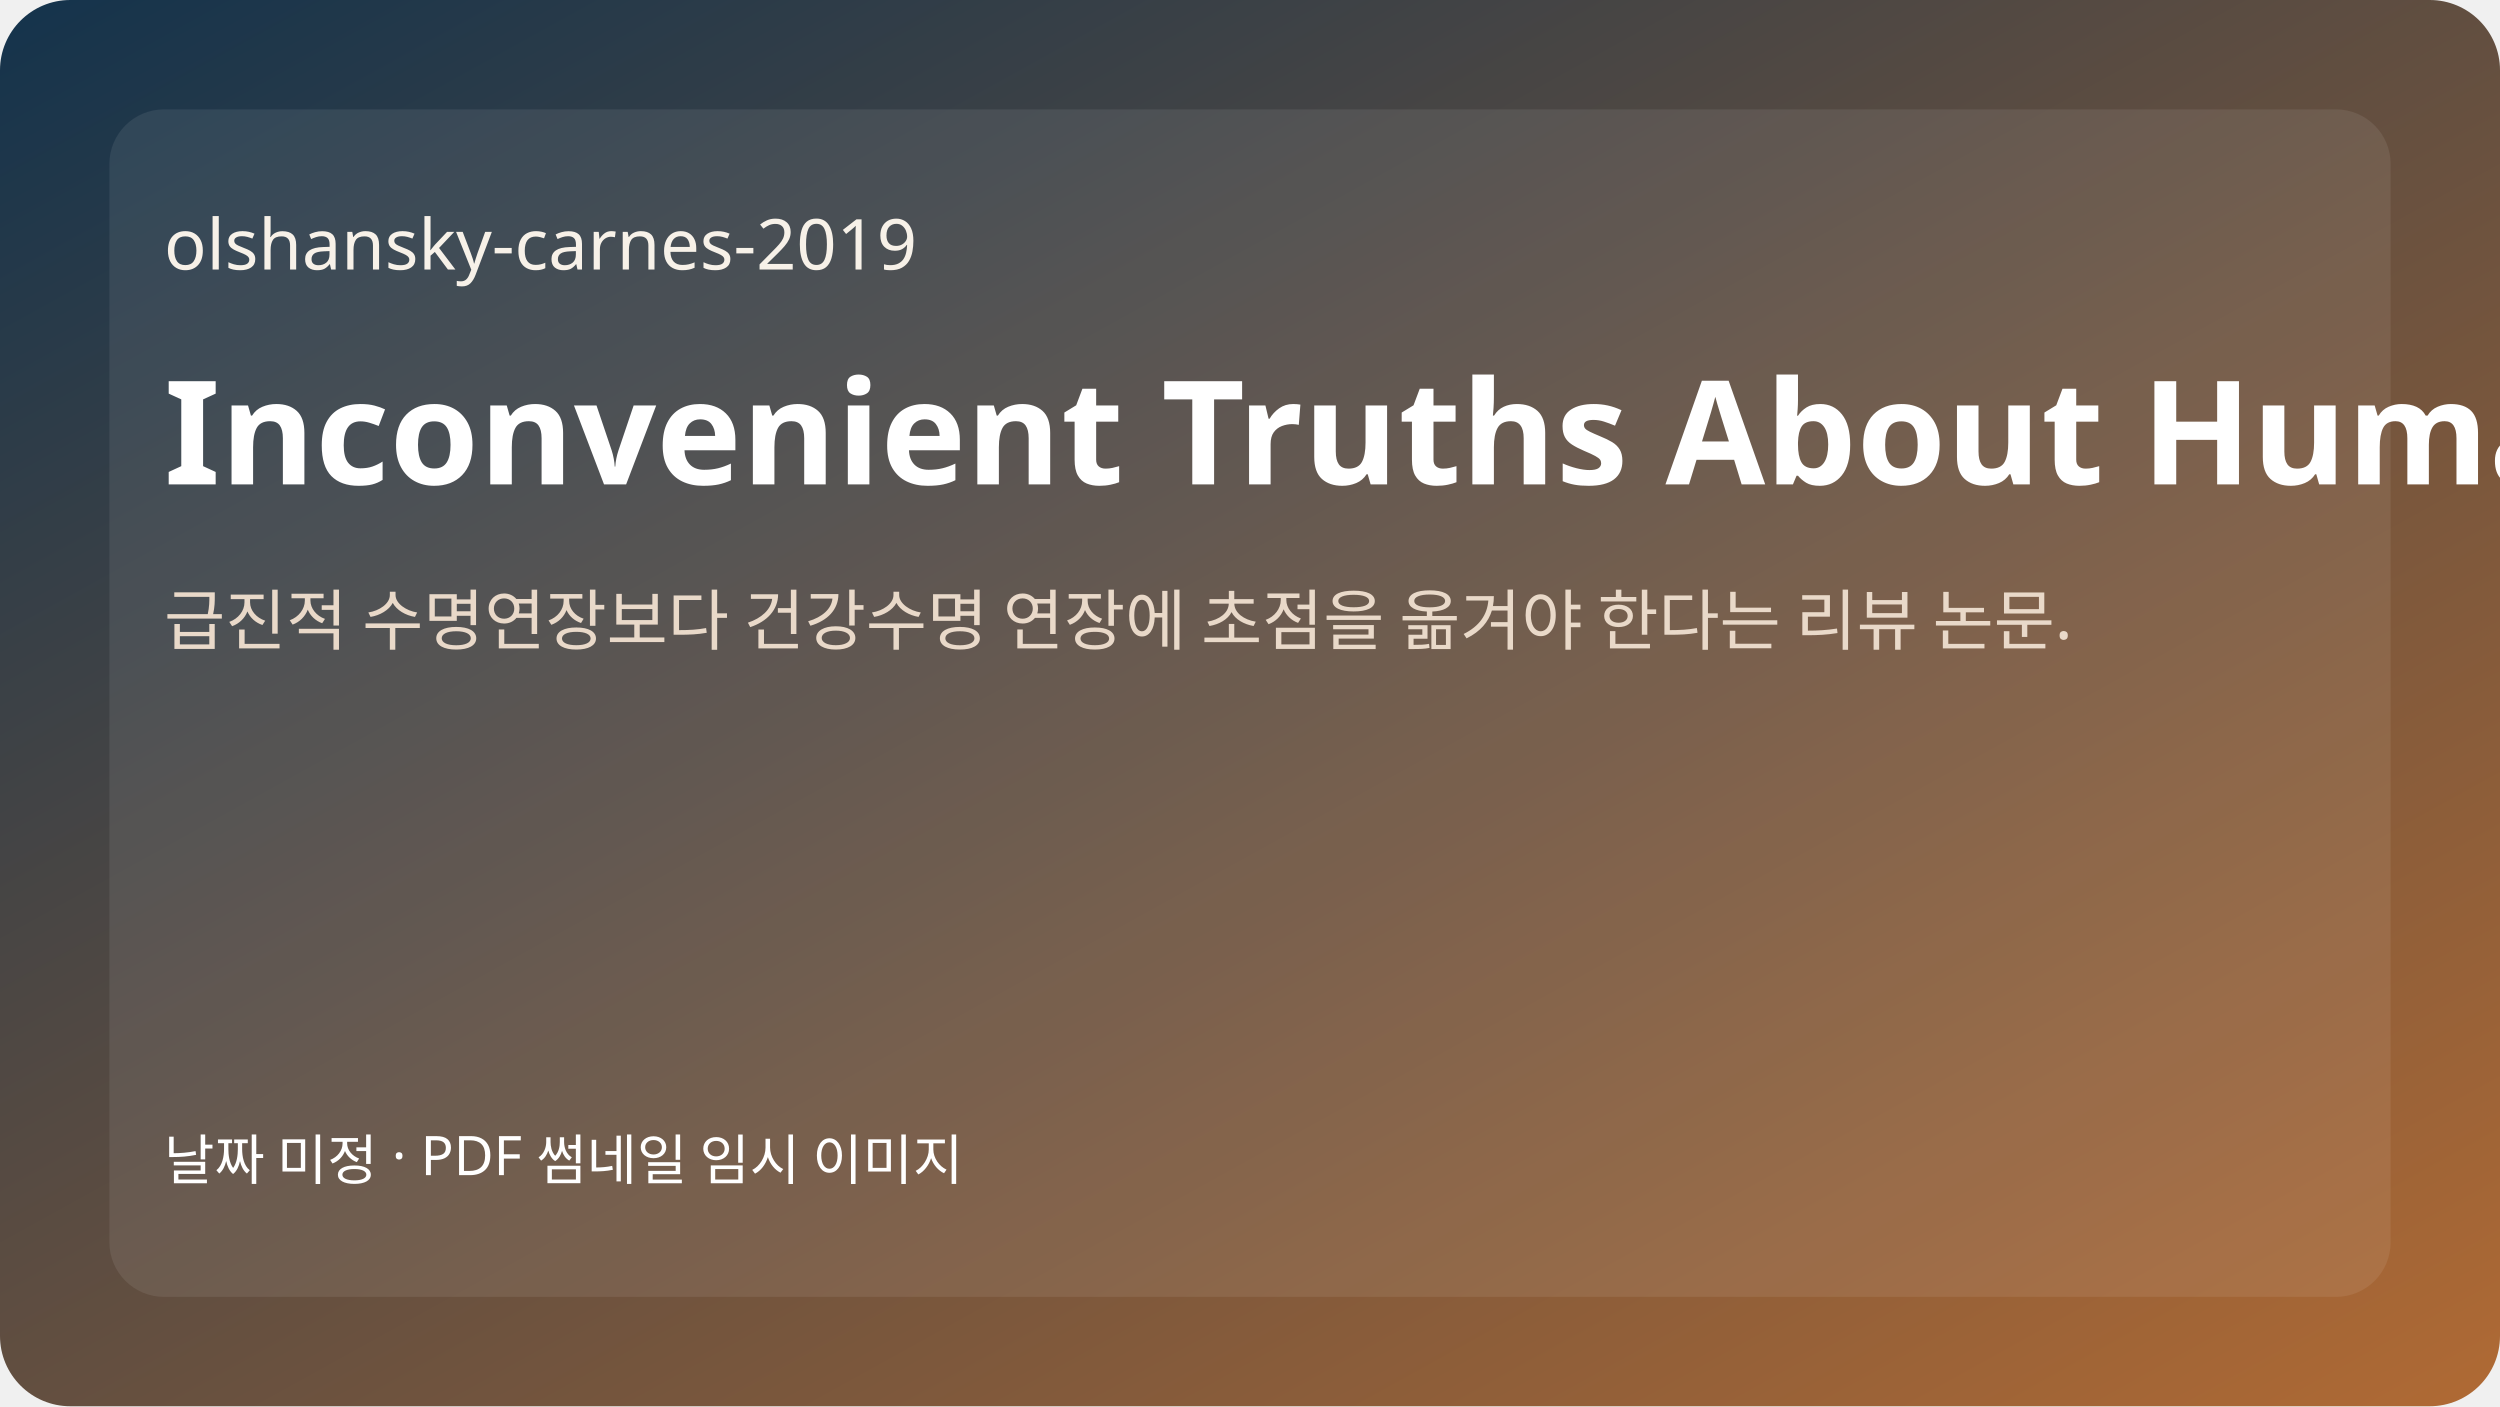
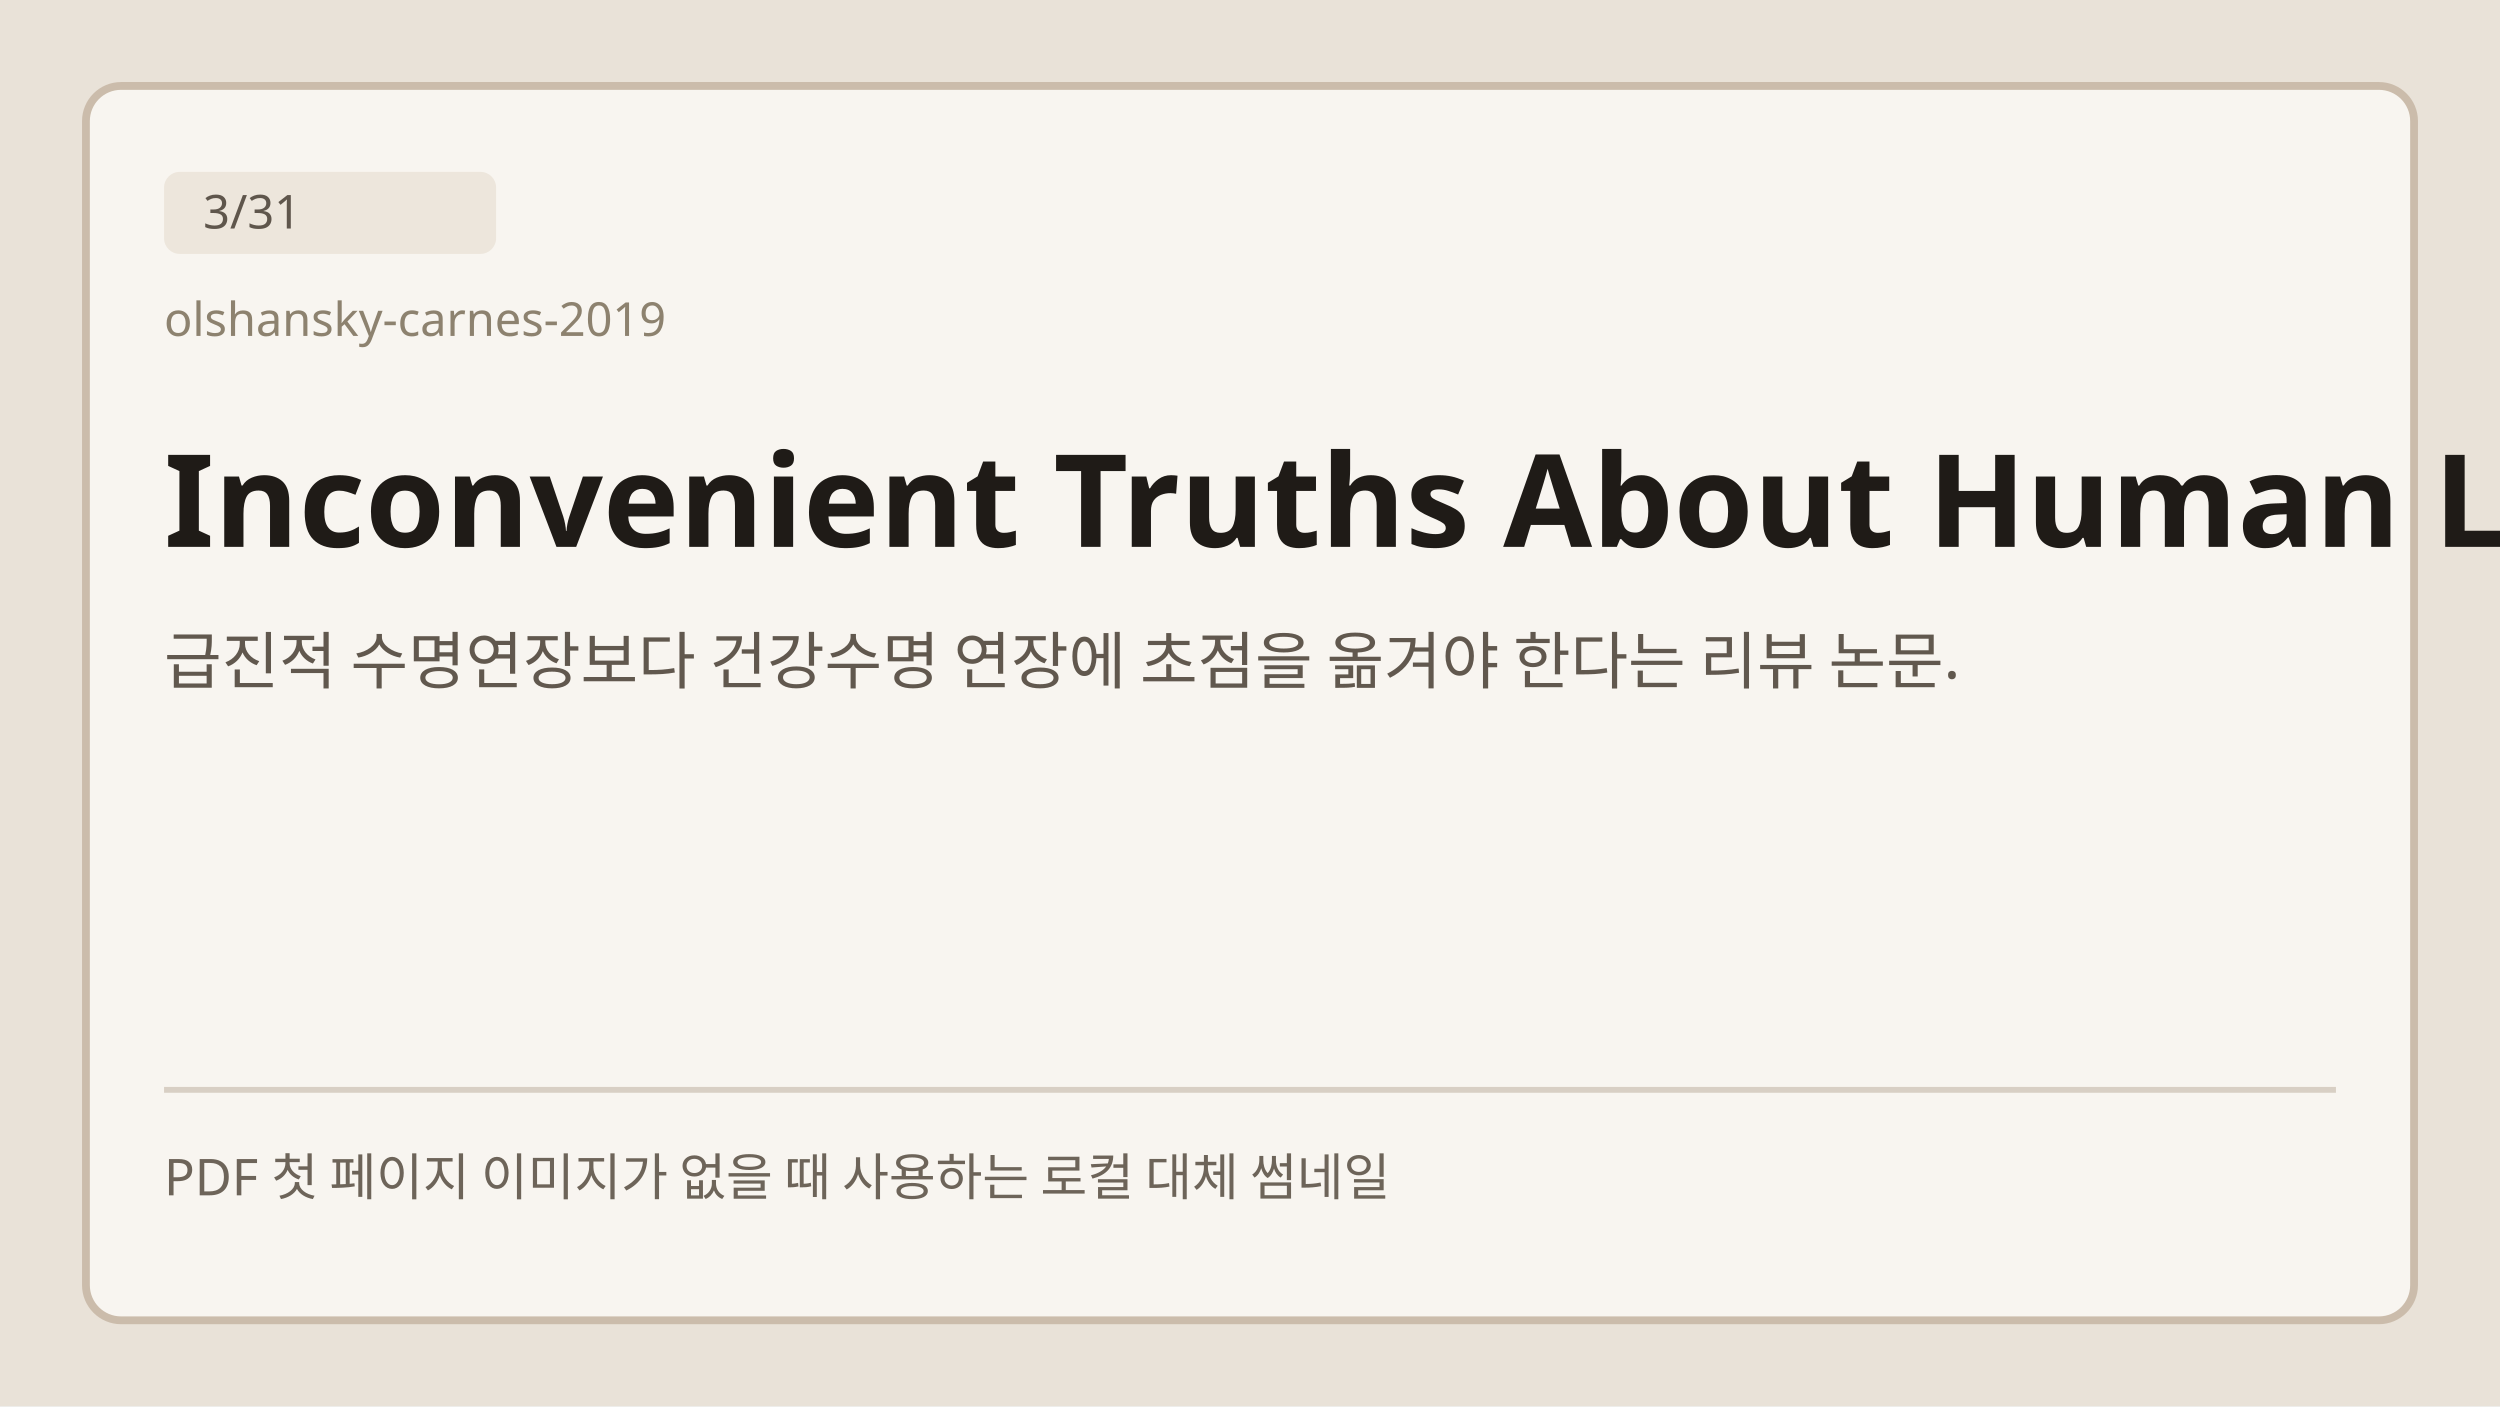
<svg xmlns="http://www.w3.org/2000/svg" width="1280" height="720" viewBox="0 0 1280 720">
-   <defs>
-     <linearGradient id="bg" x1="0" y1="0" x2="1" y2="1">
-       <stop offset="0%" stop-color="#14334c" />
-       <stop offset="100%" stop-color="#b06a34" />
-     </linearGradient>
-   </defs>
-   <rect width="1280" height="720" fill="url(#bg)" rx="36" />
-   <rect x="56" y="56" width="1168" height="608" fill="rgba(255,255,255,0.08)" rx="28" />
-   <text x="84" y="138" fill="#f7f1e8" font-size="36" font-family="'Segoe UI', 'Noto Sans KR', sans-serif">olshansky-carnes-2019</text>
-   <text x="84" y="248" fill="#ffffff" font-size="74" font-weight="700" font-family="'Segoe UI', 'Noto Sans KR', sans-serif">Inconvenient Truths About Human Longevity</text>
-   <text x="84" y="330" fill="#e9d9c9" font-size="34" font-family="'Segoe UI', 'Noto Sans KR', sans-serif">급진적 수명연장보다 건강수명 연장에 초점을 옮겨야 한다는 리뷰 논문.</text>
-   <text x="84" y="604" fill="#ffffff" font-size="28" font-family="'Segoe UI', 'Noto Sans KR', sans-serif">날짜 미정 · PDF 썸네일 임시 이미지</text>
+   <rect width="1280" height="720" fill="#e9e2d8" />
+   <rect x="44" y="44" width="1192" height="632" fill="#f8f5f0" stroke="#cbbcab" stroke-width="4" rx="18" />
+   <rect x="84" y="88" width="170" height="42" fill="#ede6dc" rx="8" />
+   <text x="104" y="117" fill="#5f564c" font-size="24" font-family="'Segoe UI', 'Noto Sans KR', sans-serif">3/31</text>
+   <text x="84" y="172" fill="#8d826f" font-size="24" font-family="'Segoe UI', 'Noto Sans KR', sans-serif">olshansky-carnes-2019</text>
+   <text x="84" y="280" fill="#1f1b17" font-size="66" font-weight="700" font-family="'Segoe UI', 'Noto Sans KR', sans-serif">Inconvenient Truths About Human Longevity</text>
+   <text x="84" y="350" fill="#61584e" font-size="32" font-family="'Segoe UI', 'Noto Sans KR', sans-serif">급진적 수명연장보다 건강수명 연장에 초점을 옮겨야 한다는 리뷰 논문.</text>
+   <line x1="84" y1="558" x2="1196" y2="558" stroke="#d8cfc4" stroke-width="3" />
+   <text x="84" y="612" fill="#6d6459" font-size="26" font-family="'Segoe UI', 'Noto Sans KR', sans-serif">PDF 첫 페이지 이미지가 없을 때 사용하는 로컬 대체 썸네일</text>
</svg>
